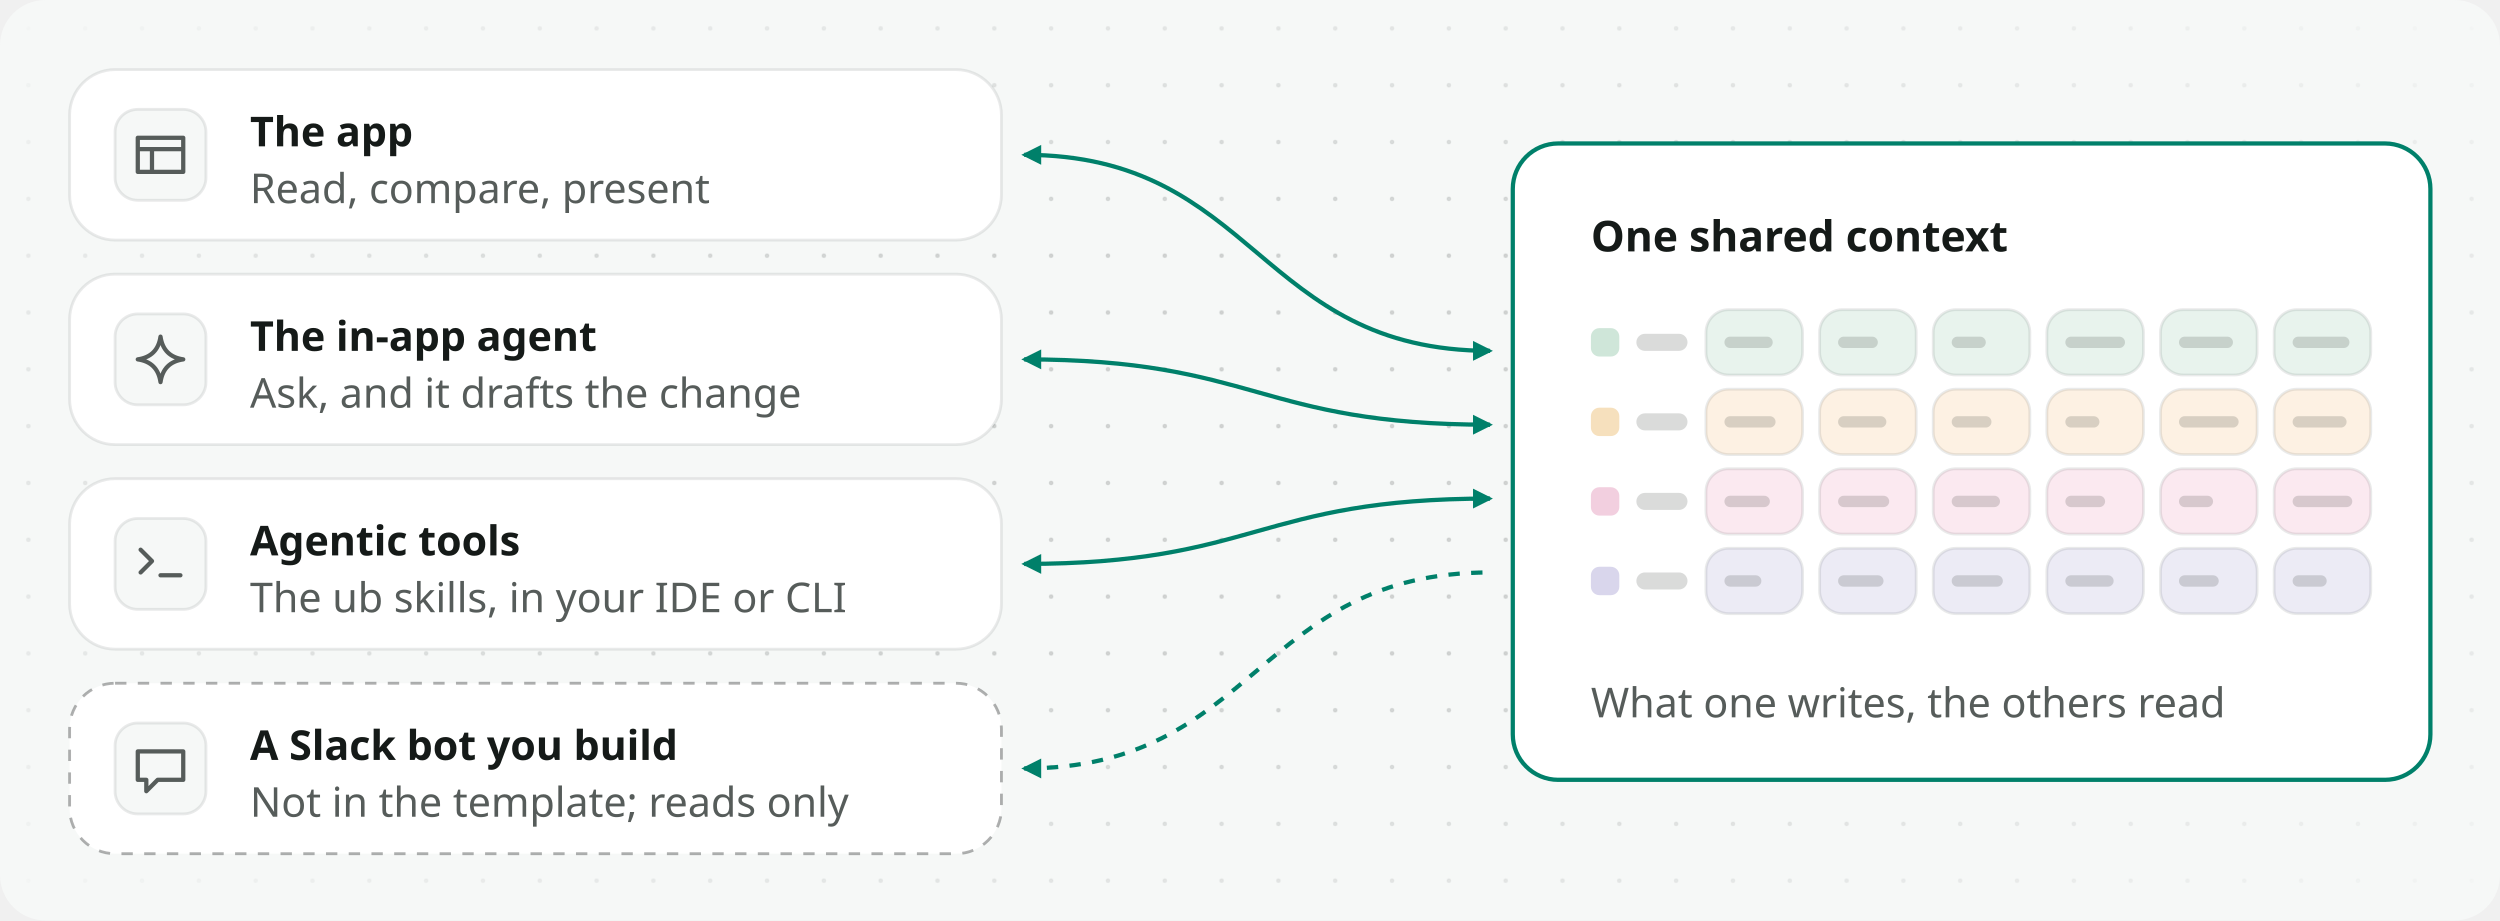
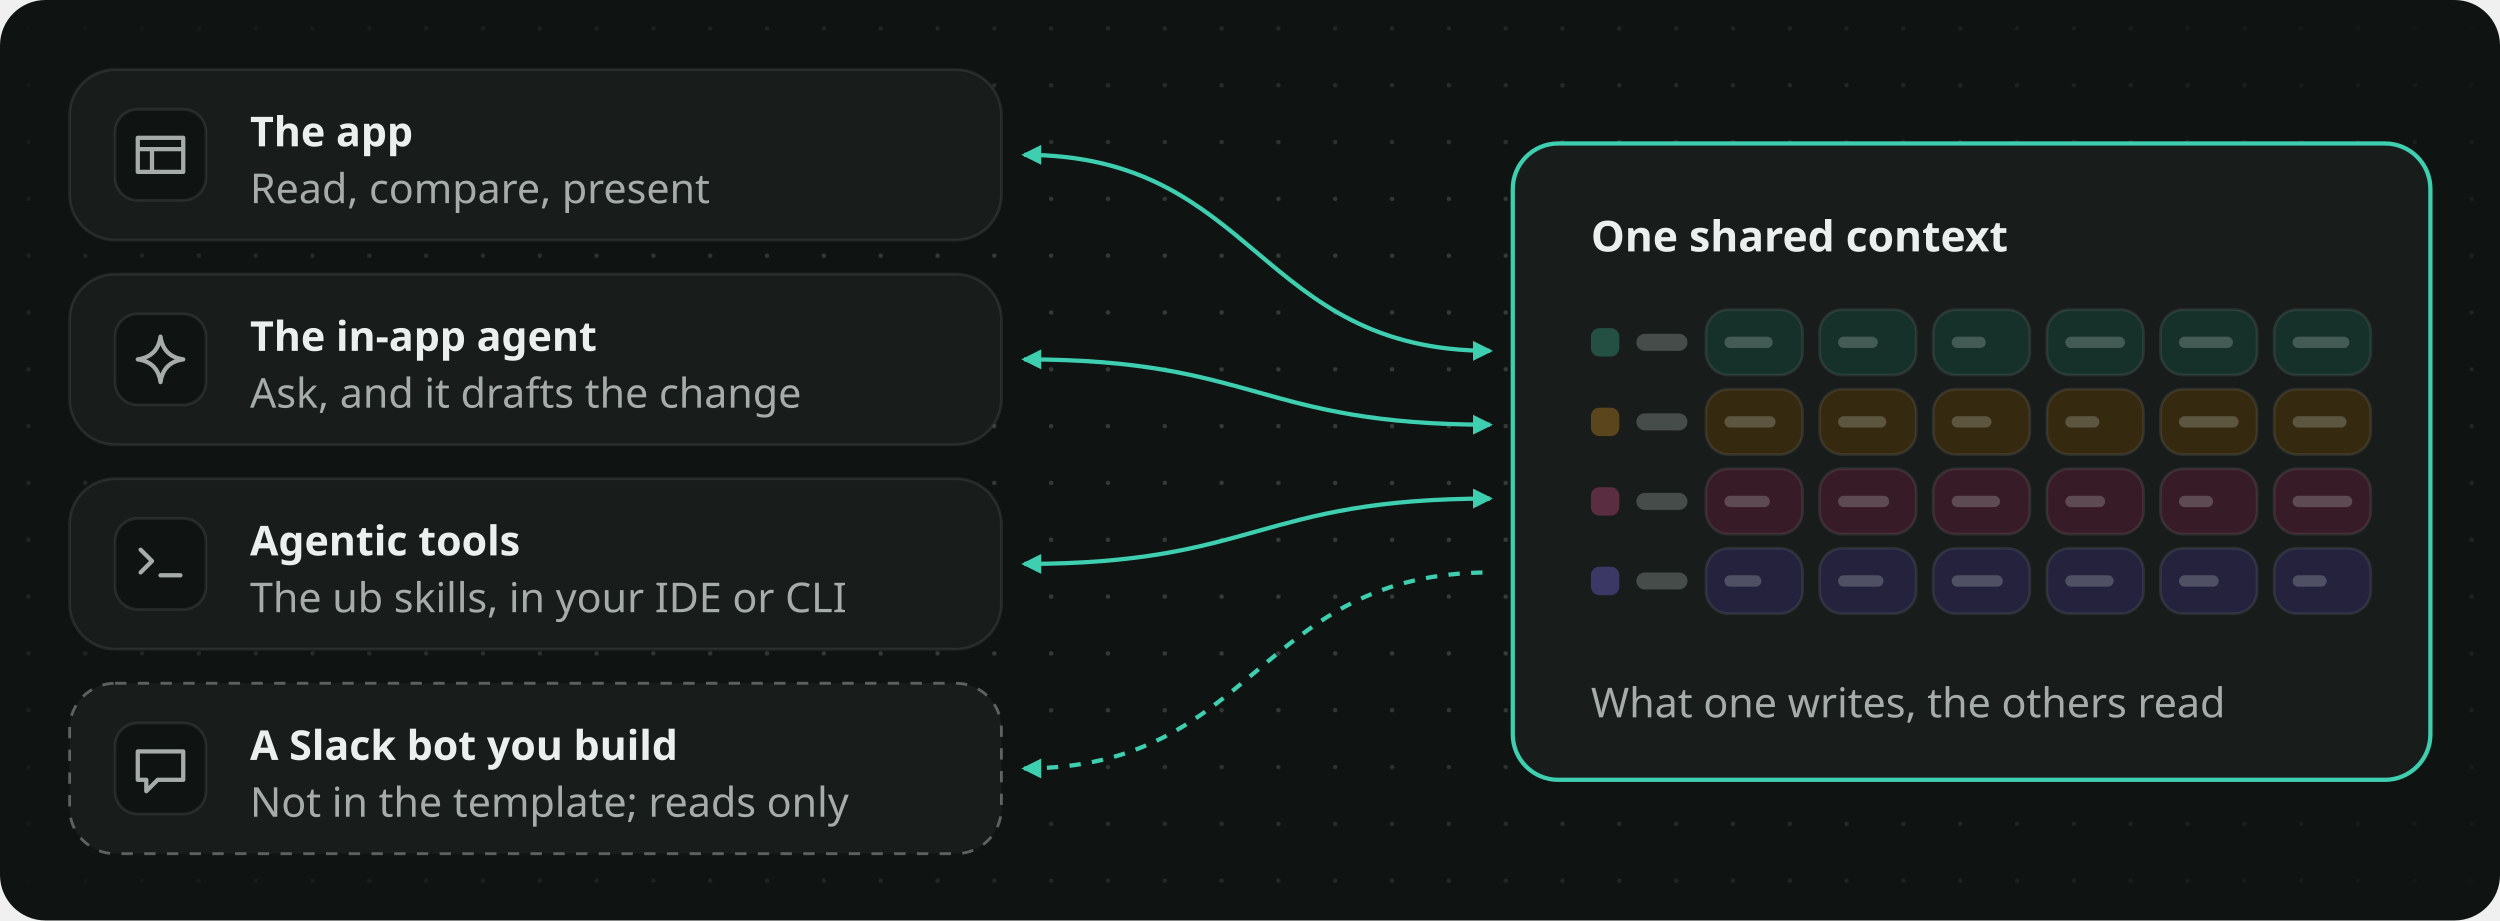
<svg xmlns="http://www.w3.org/2000/svg" viewBox="0 0 880 324" font-family="'Ubuntu Sans', system-ui, sans-serif">
  <style>
-     .plate { fill: #f6f8f7; }
-     .dot { fill: #151a18; fill-opacity: 0.17; }
-     .card { fill: #ffffff; stroke: #151a18; stroke-opacity: 0.09; }
-     .card-dash { fill: #ffffff; stroke: #151a18; stroke-opacity: 0.34; stroke-dasharray: 4 4; }
-     .card-focus { fill: #ffffff; stroke: #00806a; stroke-width: 1.5; }
-     .title { font-size: 15px; font-weight: 600; fill: #151a18; }
-     .label { font-size: 14.5px; fill: #565c5a; }
-     .label-teal { font-size: 14.5px; font-weight: 600; fill: #00806a; }
-     .strong { font-size: 14.5px; font-weight: 600; fill: #151a18; }
-     .flow { stroke: #565c5a; stroke-width: 1.5; fill: none; }
-     .flow-head { fill: #565c5a; }
-     .trace { stroke: #00806a; stroke-width: 1.5; fill: none; }
-     .trace-dash { stroke: #00806a; stroke-width: 1.5; fill: none; stroke-dasharray: 4 4; }
-     .trace-head { fill: #00806a; }
-     .skel { fill: #151a18; fill-opacity: 0.16; }
-     .skel-teal { fill: #00806a; }
-     .cell { stroke: #151a18; stroke-opacity: 0.09; }
-     .cell-dash { fill: none; stroke: #151a18; stroke-opacity: 0.34; stroke-dasharray: 3 3; }
-     .cell-focus { stroke: #00806a; stroke-opacity: 1; stroke-width: 1.5; }
-     .cell-focus-dash { stroke: #00806a; stroke-opacity: 1; stroke-width: 1.5; stroke-dasharray: 3 3; }
-     .cell-stale { fill: #fff4e0; stroke: #b45309; stroke-width: 1.25; }
-     .skel-stale { fill: #b45309; fill-opacity: 0.55; }
-     .flag { fill: #00806a; stroke: #ffffff; stroke-width: 2; }
+     .plate { fill: #0f1412; }
+     .dot { fill: #ebf0ee; fill-opacity: 0.17; }
+     .card { fill: #181d1b; stroke: #ebf0ee; stroke-opacity: 0.09; }
+     .card-dash { fill: #181d1b; stroke: #ebf0ee; stroke-opacity: 0.34; stroke-dasharray: 4 4; }
+     .card-focus { fill: #181d1b; stroke: #3ecfb0; stroke-width: 1.5; }
+     .title { font-size: 15px; font-weight: 600; fill: #ebf0ee; }
+     .label { font-size: 14.5px; fill: #a6acaa; }
+     .label-teal { font-size: 14.5px; font-weight: 600; fill: #3ecfb0; }
+     .strong { font-size: 14.5px; font-weight: 600; fill: #ebf0ee; }
+     .flow { stroke: #a6acaa; stroke-width: 1.5; fill: none; }
+     .flow-head { fill: #a6acaa; }
+     .trace { stroke: #3ecfb0; stroke-width: 1.5; fill: none; }
+     .trace-dash { stroke: #3ecfb0; stroke-width: 1.5; fill: none; stroke-dasharray: 4 4; }
+     .trace-head { fill: #3ecfb0; }
+     .skel { fill: #ebf0ee; fill-opacity: 0.22; }
+     .skel-teal { fill: #3ecfb0; }
+     .cell { stroke: #ebf0ee; stroke-opacity: 0.09; }
+     .cell-dash { fill: none; stroke: #ebf0ee; stroke-opacity: 0.34; stroke-dasharray: 3 3; }
+     .cell-focus { stroke: #3ecfb0; stroke-opacity: 1; stroke-width: 1.5; }
+     .cell-focus-dash { stroke: #3ecfb0; stroke-opacity: 1; stroke-width: 1.5; stroke-dasharray: 3 3; }
+     .cell-stale { fill: #33260f; stroke: #fbbf6a; stroke-width: 1.25; }
+     .skel-stale { fill: #fbbf6a; fill-opacity: 0.55; }
+     .flag { fill: #3ecfb0; stroke: #181d1b; stroke-width: 2; }
    .faded { opacity: 0.4; }
-     .rule { stroke: #151a18; stroke-opacity: 0.09; }
-     .tile { fill: #f6f8f7; stroke: #151a18; stroke-opacity: 0.09; }
-     .glyph { fill: none; stroke: #565c5a; stroke-width: 1.5; stroke-linecap: round; stroke-linejoin: round; }
-     .raised { fill: #ffffff; stroke: #151a18; stroke-opacity: 0.17; }
-     .tag { fill: #ffffff; stroke: #151a18; stroke-opacity: 0.17; }
-     .term { fill: #101417; stroke: #101417; }
+     .rule { stroke: #ebf0ee; stroke-opacity: 0.09; }
+     .tile { fill: #0f1412; stroke: #ebf0ee; stroke-opacity: 0.09; }
+     .glyph { fill: none; stroke: #a6acaa; stroke-width: 1.5; stroke-linecap: round; stroke-linejoin: round; }
+     .raised { fill: #181d1b; stroke: #ebf0ee; stroke-opacity: 0.17; }
+     .tag { fill: #181d1b; stroke: #ebf0ee; stroke-opacity: 0.17; }
+     .term { fill: #232a28; stroke: #ebf0ee; stroke-opacity: 0.17; }
    .term-key { font-family: 'Ubuntu Sans Mono', ui-monospace, SFMono-Regular, Menlo, monospace; font-size: 15px; font-weight: 500; fill: #7fe3cc; }
-     .lane-c { fill: #e8f3ed; } .sq-c { fill: #cfe6d9; }
-     .lane-f { fill: #fdf1e3; } .sq-f { fill: #f6e0bd; }
-     .lane-b { fill: #fbe9f0; } .sq-b { fill: #f2cfdf; }
-     .lane-s { fill: #ecebf5; } .sq-s { fill: #d9d6ec; }
+     .lane-c { fill: #16302a; } .sq-c { fill: #235043; }
+     .lane-f { fill: #35290f; } .sq-f { fill: #5a451c; }
+     .lane-b { fill: #371b27; } .sq-b { fill: #5a2d40; }
+     .lane-s { fill: #24223d; } .sq-s { fill: #3b3866; }
  </style>
  <defs>
    <pattern id="grid" width="20" height="20" patternUnits="userSpaceOnUse">
      <circle class="dot" cx="10" cy="10" r="0.8" />
    </pattern>
    <radialGradient id="fade" cx="50%" cy="50%" r="70%">
      <stop offset="0.35" stop-color="#fff" />
      <stop offset="1" stop-color="#000" />
    </radialGradient>
    <mask id="fadeMask">
      <rect width="880" height="324" fill="url(#fade)" />
    </mask>
    <marker id="headMuted" markerWidth="8" markerHeight="8" refX="6" refY="4" orient="auto" markerUnits="userSpaceOnUse">
      <path class="flow-head" d="M0,0.5 L7,4 L0,7.5 Z" />
    </marker>
    <marker id="headTeal" markerWidth="8" markerHeight="8" refX="6" refY="4" orient="auto-start-reverse" markerUnits="userSpaceOnUse">
      <path class="trace-head" d="M0,0.5 L7,4 L0,7.5 Z" />
    </marker>
  </defs>
  <rect class="plate" width="880" height="324" rx="16" />
  <rect width="880" height="324" rx="16" fill="url(#grid)" mask="url(#fadeMask)" />
  <rect class="card" x="24.5" y="24.5" width="328" height="60" rx="16" />
  <rect class="tile" x="40.5" y="38.5" width="32" height="32" rx="8" />
  <path class="glyph" d="M48.5,48.5 h16 v12 h-16 z M48.5,52.5 h16 M53.5,52.5 v8" />
  <text class="strong" x="88" y="51.5">The app</text>
  <text class="label" x="88" y="71.5">Read, compare, present</text>
  <path class="trace" d="M360.5,54.5 C442.5,54.5 442.5,123.5 524.5,123.5" marker-start="url(#headTeal)" marker-end="url(#headTeal)" />
  <rect class="card" x="24.5" y="96.5" width="328" height="60" rx="16" />
  <rect class="tile" x="40.5" y="110.5" width="32" height="32" rx="8" />
  <path class="glyph" d="M56.5,118.5 Q57.5,125.5 64.5,126.5 Q57.5,127.5 56.5,134.5 Q55.5,127.5 48.5,126.5 Q55.5,125.5 56.5,118.5 z" />
  <text class="strong" x="88" y="123.5">The in-app agent</text>
  <text class="label" x="88" y="143.5">Ask, and it drafts the change</text>
  <path class="trace" d="M360.5,126.5 C442.5,126.5 442.5,149.5 524.5,149.5" marker-start="url(#headTeal)" marker-end="url(#headTeal)" />
  <rect class="card" x="24.5" y="168.5" width="328" height="60" rx="16" />
  <rect class="tile" x="40.5" y="182.5" width="32" height="32" rx="8" />
  <path class="glyph" d="M49.5,193.5 l4,4 l-4,4 M56.5,202.5 h7" />
  <text class="strong" x="88" y="195.5">Agentic tools</text>
  <text class="label" x="88" y="215.5">The ub skills, in your IDE or CLI</text>
  <path class="trace" d="M360.5,198.5 C442.5,198.5 442.5,175.5 524.5,175.5" marker-start="url(#headTeal)" marker-end="url(#headTeal)" />
  <rect class="card-dash" x="24.5" y="240.5" width="328" height="60" rx="16" />
  <rect class="tile" x="40.5" y="254.5" width="32" height="32" rx="8" />
  <path class="glyph" d="M48.5,264.5 h16 v10 h-9 l-4,4 v-4 h-3 z" />
  <text class="strong" x="88" y="267.5">A Slack bot you build</text>
  <text class="label" x="88" y="287.5">Not in the template; reads only</text>
  <path class="trace-dash" d="M360.5,270.5 C442.5,270.5 442.5,201.5 524.5,201.5" marker-start="url(#headTeal)" />
  <rect class="card-focus" x="532.5" y="50.5" width="323" height="224" rx="16" />
  <text class="title" x="560" y="88.5">One shared context</text>
  <rect class="sq-c" x="560" y="115.5" width="10" height="10" rx="3" />
  <rect class="skel" x="576" y="117.5" width="18" height="6" rx="3" />
  <rect class="lane-c cell" x="600.5" y="109" width="34" height="23" rx="8" />
  <rect class="skel" x="607" y="118.5" width="17" height="4" rx="2" />
  <rect class="lane-c cell" x="640.5" y="109" width="34" height="23" rx="8" />
  <rect class="skel" x="647" y="118.5" width="14" height="4" rx="2" />
  <rect class="lane-c cell" x="680.5" y="109" width="34" height="23" rx="8" />
  <rect class="skel" x="687" y="118.5" width="12" height="4" rx="2" />
  <rect class="lane-c cell" x="720.5" y="109" width="34" height="23" rx="8" />
  <rect class="skel" x="727" y="118.5" width="21" height="4" rx="2" />
  <rect class="lane-c cell" x="760.5" y="109" width="34" height="23" rx="8" />
  <rect class="skel" x="767" y="118.5" width="19" height="4" rx="2" />
  <rect class="lane-c cell" x="800.5" y="109" width="34" height="23" rx="8" />
  <rect class="skel" x="807" y="118.5" width="20" height="4" rx="2" />
  <rect class="sq-f" x="560" y="143.5" width="10" height="10" rx="3" />
  <rect class="skel" x="576" y="145.5" width="18" height="6" rx="3" />
  <rect class="lane-f cell" x="600.5" y="137" width="34" height="23" rx="8" />
  <rect class="skel" x="607" y="146.5" width="18" height="4" rx="2" />
  <rect class="lane-f cell" x="640.5" y="137" width="34" height="23" rx="8" />
  <rect class="skel" x="647" y="146.5" width="17" height="4" rx="2" />
  <rect class="lane-f cell" x="680.5" y="137" width="34" height="23" rx="8" />
  <rect class="skel" x="687" y="146.5" width="14" height="4" rx="2" />
  <rect class="lane-f cell" x="720.5" y="137" width="34" height="23" rx="8" />
  <rect class="skel" x="727" y="146.5" width="12" height="4" rx="2" />
  <rect class="lane-f cell" x="760.5" y="137" width="34" height="23" rx="8" />
  <rect class="skel" x="767" y="146.5" width="21" height="4" rx="2" />
  <rect class="lane-f cell" x="800.5" y="137" width="34" height="23" rx="8" />
  <rect class="skel" x="807" y="146.5" width="19" height="4" rx="2" />
  <rect class="sq-b" x="560" y="171.5" width="10" height="10" rx="3" />
  <rect class="skel" x="576" y="173.5" width="18" height="6" rx="3" />
  <rect class="lane-b cell" x="600.5" y="165" width="34" height="23" rx="8" />
  <rect class="skel" x="607" y="174.5" width="16" height="4" rx="2" />
  <rect class="lane-b cell" x="640.5" y="165" width="34" height="23" rx="8" />
  <rect class="skel" x="647" y="174.5" width="18" height="4" rx="2" />
  <rect class="lane-b cell" x="680.5" y="165" width="34" height="23" rx="8" />
  <rect class="skel" x="687" y="174.5" width="17" height="4" rx="2" />
  <rect class="lane-b cell" x="720.5" y="165" width="34" height="23" rx="8" />
  <rect class="skel" x="727" y="174.5" width="14" height="4" rx="2" />
  <rect class="lane-b cell" x="760.5" y="165" width="34" height="23" rx="8" />
  <rect class="skel" x="767" y="174.5" width="12" height="4" rx="2" />
  <rect class="lane-b cell" x="800.5" y="165" width="34" height="23" rx="8" />
  <rect class="skel" x="807" y="174.5" width="21" height="4" rx="2" />
  <rect class="sq-s" x="560" y="199.5" width="10" height="10" rx="3" />
  <rect class="skel" x="576" y="201.5" width="18" height="6" rx="3" />
  <rect class="lane-s cell" x="600.5" y="193" width="34" height="23" rx="8" />
  <rect class="skel" x="607" y="202.5" width="13" height="4" rx="2" />
  <rect class="lane-s cell" x="640.5" y="193" width="34" height="23" rx="8" />
  <rect class="skel" x="647" y="202.5" width="16" height="4" rx="2" />
  <rect class="lane-s cell" x="680.5" y="193" width="34" height="23" rx="8" />
  <rect class="skel" x="687" y="202.5" width="18" height="4" rx="2" />
  <rect class="lane-s cell" x="720.5" y="193" width="34" height="23" rx="8" />
  <rect class="skel" x="727" y="202.5" width="17" height="4" rx="2" />
  <rect class="lane-s cell" x="760.5" y="193" width="34" height="23" rx="8" />
  <rect class="skel" x="767" y="202.5" width="14" height="4" rx="2" />
  <rect class="lane-s cell" x="800.5" y="193" width="34" height="23" rx="8" />
  <rect class="skel" x="807" y="202.5" width="12" height="4" rx="2" />
  <text class="label" x="560" y="252.5">What one writes, the others read</text>
</svg>
